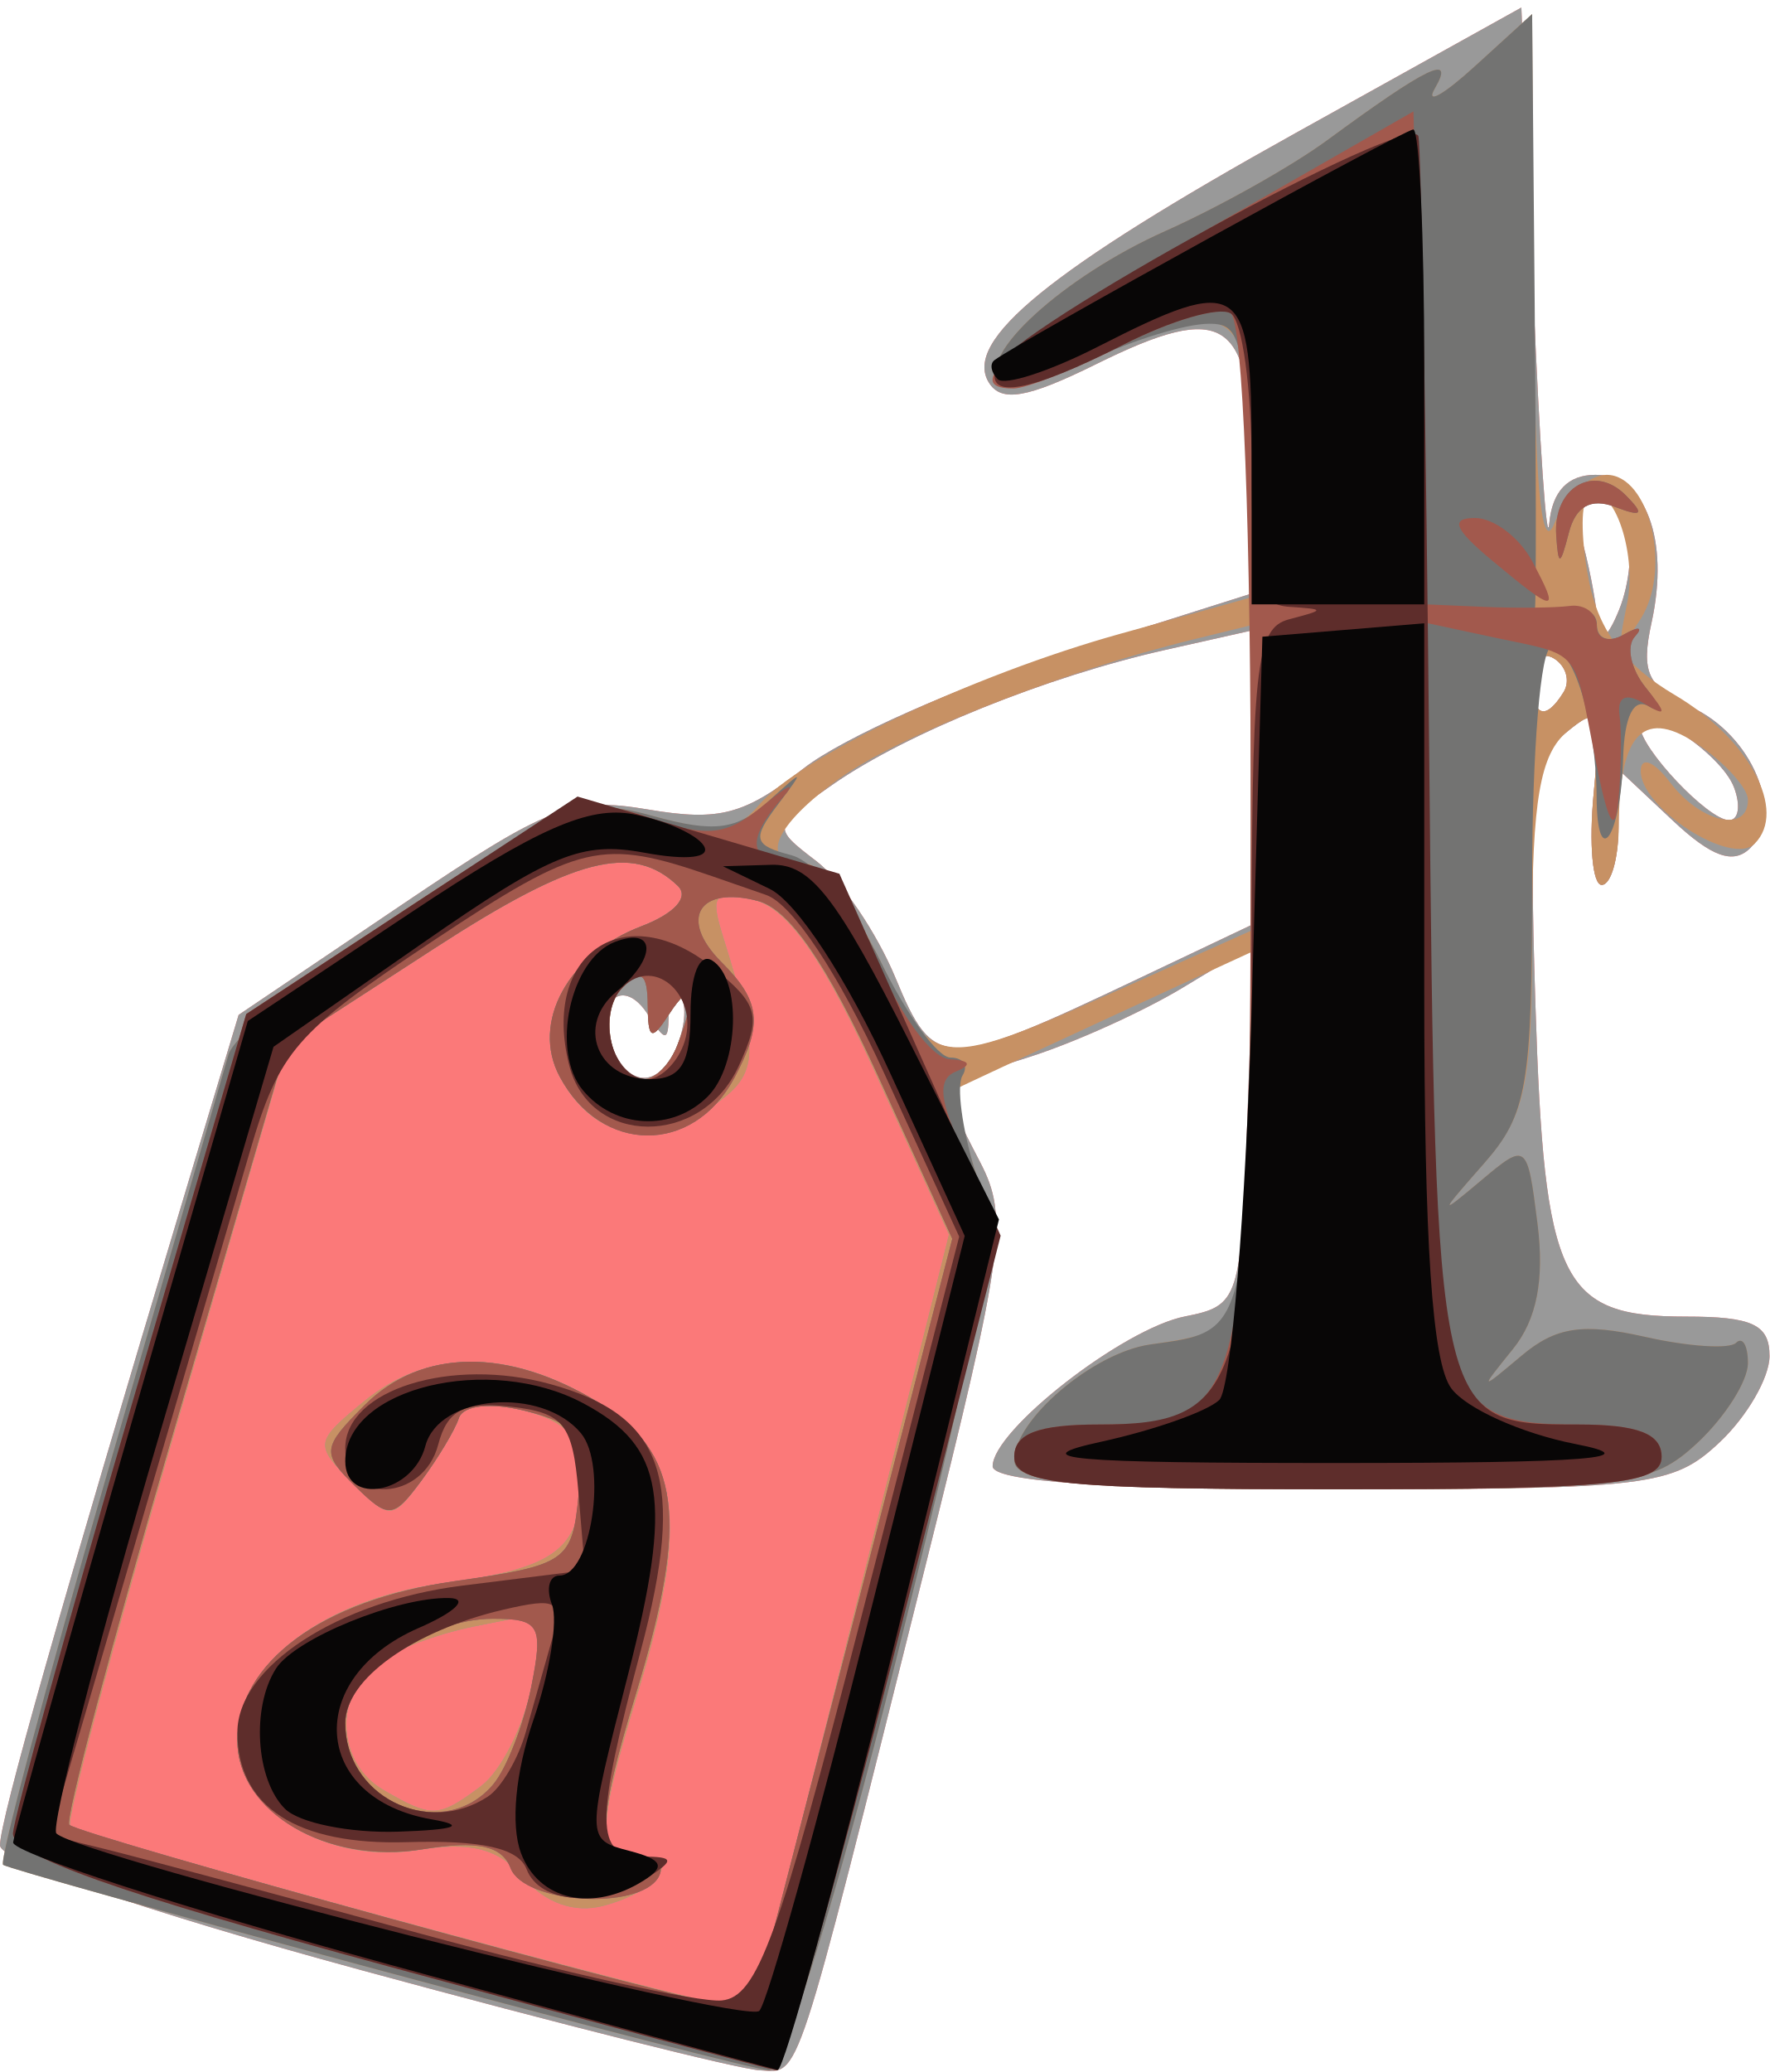
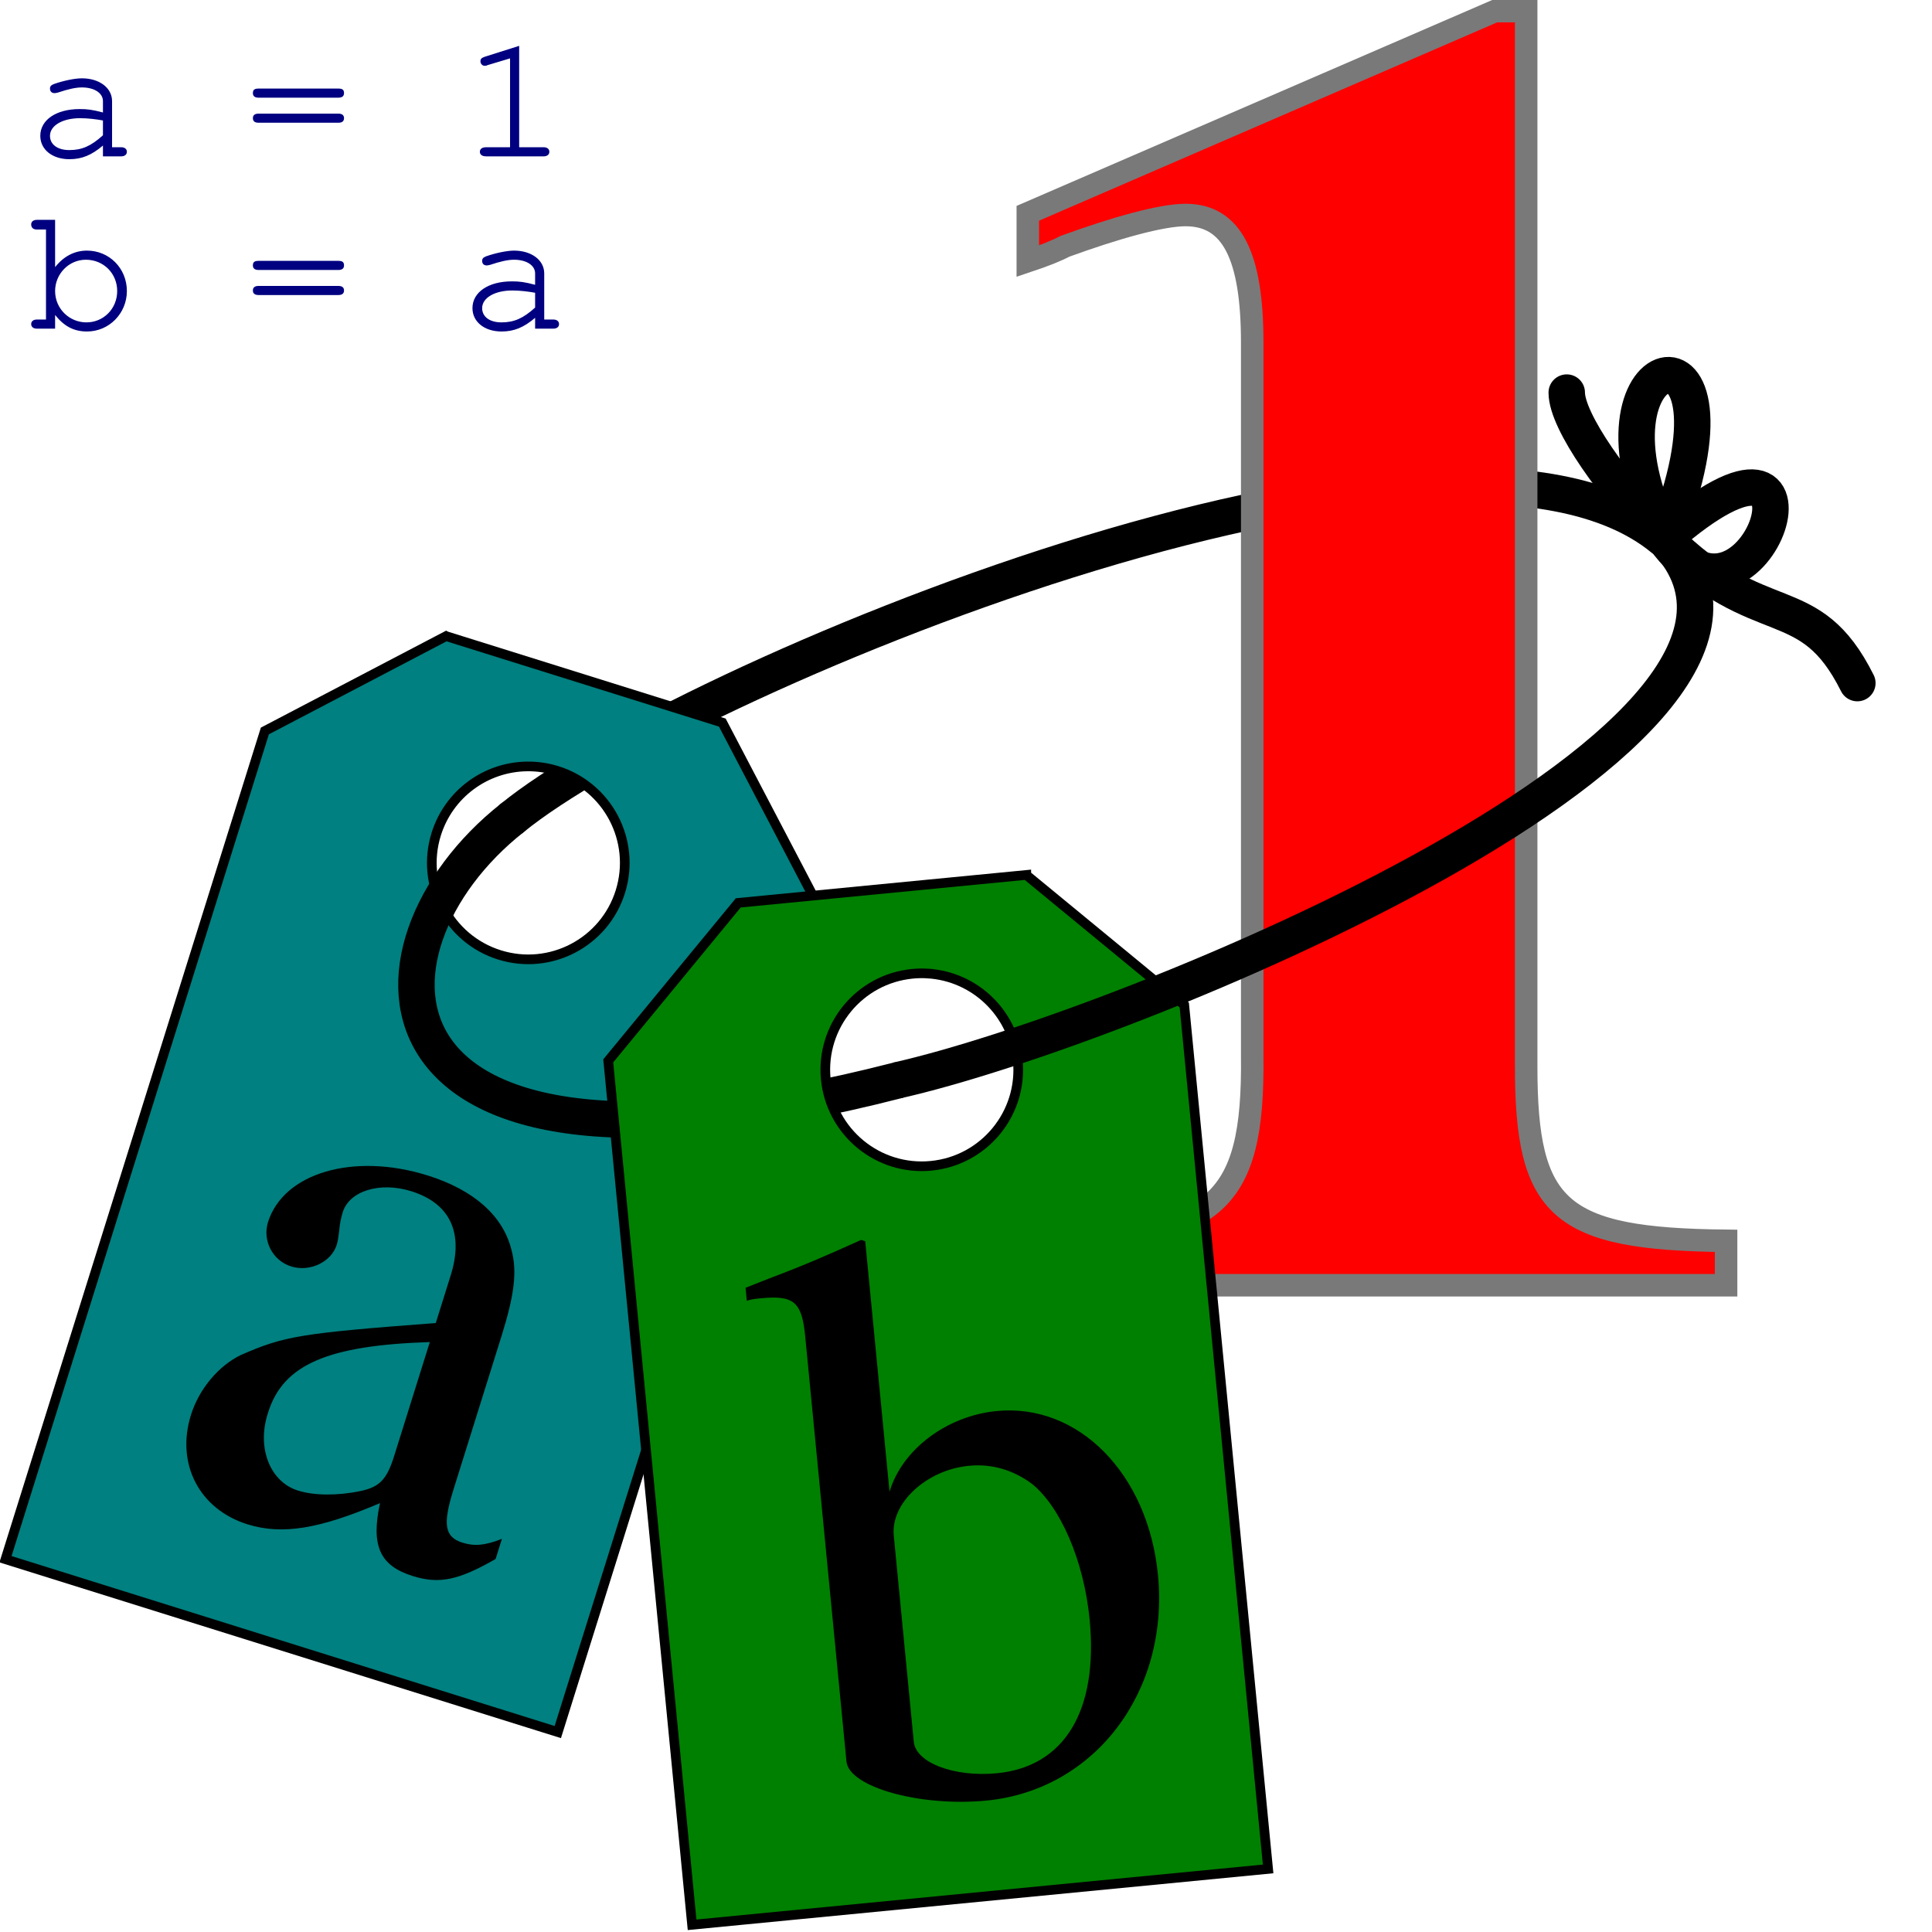
- <svg xmlns="http://www.w3.org/2000/svg" version="1.1" viewBox="0 0 82 96" id="svg2">
-   <defs id="defs6" />
-   <g id="g3123">
-     <path d="M 16.75,91.283 C 6.613,88.524 0,86.238 0,85.492 0,84.336 2.814,74.42 8.579,55.261 L 11.058,47.022 18.597,41.935 c 6.848,-4.621 7.898,-5.027 11.455,-4.426 3.278,0.554 4.448,0.244 7.182,-1.903 1.796,-1.411 7.203,-3.811 12.014,-5.335 L 57.996,27.5 l 0.002,-5.781 c 0.003,-6.989 -1.216,-7.809 -7.201,-4.848 -3.189,1.578 -4.393,1.785 -4.972,0.856 -1.211,-1.945 2.841,-5.242 14.202,-11.556 L 70.5,0.35 71.044,13.425 c 0.299,7.191 0.637,12.062 0.75,10.825 0.136,-1.486 0.862,-2.25 2.138,-2.25 2.312,0 3.448,2.989 2.602,6.844 -0.507,2.31 -0.186,2.994 1.839,3.917 2.813,1.282 4.342,4.925 2.739,6.527 -0.781,0.781 -1.791,0.424 -3.599,-1.275 L 75,35.651 75,38.326 C 75,39.797 74.651,41 74.224,41 c -0.427,0 -0.595,-1.902 -0.373,-4.228 0.373,-3.912 0.274,-4.12 -1.325,-2.793 -1.491,1.237 -1.68,2.964 -1.374,12.577 C 71.559,59.422 72.321,61 78.122,61 81.21,61 82,61.372 82,62.826 c 0,1.004 -1.042,2.804 -2.314,4 C 77.512,68.867 76.414,69 61.686,69 51.261,69 46,68.643 46,67.935 c 0,-1.667 6.053,-6.381 8.916,-6.943 2.502,-0.491 2.593,-0.772 2.876,-8.858 l 0.292,-8.35 -3.292,1.986 C 52.981,46.864 49.812,48.297 47.75,48.956 c -4.286,1.37 -4.221,1.232 -2.318,4.913 1.31,2.534 1.093,4.127 -2.552,18.7 C 36.759,97.048 37.1,96.008 35.211,95.921 34.27,95.877 25.962,93.79 16.75,91.283 z M 31.417,48.357 c 0.347,-0.904 0.395,-1.879 0.107,-2.167 -0.288,-0.288 -0.53,0.114 -0.539,0.893 -0.013,1.184 -0.168,1.175 -0.946,-0.054 -1.152,-1.822 -2.504,-0.682 -1.694,1.428 0.774,2.017 2.278,1.969 3.071,-0.1 z M 52.75,45.346 58,42.853 l 0,-6.82 0,-6.82 -3.983,0.895 c -5.512,1.238 -11.973,3.847 -15.389,6.213 -2.868,1.987 -2.869,1.99 -0.789,3.584 1.145,0.878 2.791,3.308 3.658,5.401 1.789,4.32 2.238,4.322 11.252,0.041 z M 80.351,36.472 C 79.732,34.86 76,32.427 76,33.636 76,34.654 79.161,38 80.124,38 c 0.447,0 0.55,-0.688 0.227,-1.528 z M 72.457,32.069 C 72.774,31.557 72.575,30.856 72.016,30.51 71.457,30.165 71,30.584 71,31.441 c 0,1.757 0.6,2.015 1.457,0.628 z m 2.904,-7.57 C 74.443,22.107 72.703,22.763 73.37,25.25 c 0.332,1.238 0.638,2.925 0.68,3.75 0.045,0.868 0.458,0.551 0.982,-0.751 0.498,-1.238 0.646,-2.926 0.33,-3.75 z" id="path3137" style="fill:#fb7979" />
-     <path d="M 16.75,91.283 C 6.613,88.524 0,86.238 0,85.492 0,84.336 2.814,74.42 8.579,55.261 L 11.058,47.022 18.597,41.935 c 6.848,-4.621 7.898,-5.027 11.455,-4.426 3.278,0.554 4.448,0.244 7.182,-1.903 1.796,-1.411 7.203,-3.811 12.014,-5.335 L 57.996,27.5 l 0.002,-5.781 c 0.003,-6.989 -1.216,-7.809 -7.201,-4.848 -3.189,1.578 -4.393,1.785 -4.972,0.856 -1.211,-1.945 2.841,-5.242 14.202,-11.556 L 70.5,0.35 71.044,13.425 c 0.299,7.191 0.637,12.062 0.75,10.825 0.136,-1.486 0.862,-2.25 2.138,-2.25 2.312,0 3.448,2.989 2.602,6.844 -0.507,2.31 -0.186,2.994 1.839,3.917 2.813,1.282 4.342,4.925 2.739,6.527 -0.781,0.781 -1.791,0.424 -3.599,-1.275 L 75,35.651 75,38.326 C 75,39.797 74.651,41 74.224,41 c -0.427,0 -0.595,-1.902 -0.373,-4.228 0.373,-3.912 0.274,-4.12 -1.325,-2.793 -1.491,1.237 -1.68,2.964 -1.374,12.577 C 71.559,59.422 72.321,61 78.122,61 81.21,61 82,61.372 82,62.826 c 0,1.004 -1.042,2.804 -2.314,4 C 77.512,68.867 76.414,69 61.686,69 51.261,69 46,68.643 46,67.935 c 0,-1.667 6.053,-6.381 8.916,-6.943 2.502,-0.491 2.593,-0.772 2.876,-8.858 l 0.292,-8.35 -3.292,1.986 C 52.981,46.864 49.812,48.297 47.75,48.956 c -4.286,1.37 -4.221,1.232 -2.318,4.913 1.31,2.534 1.093,4.127 -2.552,18.7 C 36.759,97.048 37.1,96.008 35.211,95.921 34.27,95.877 25.962,93.79 16.75,91.283 z M 35.909,89.25 C 36.451,87.188 38.488,79.132 40.436,71.349 L 43.976,57.197 40.577,49.738 C 38.192,44.504 36.525,42.109 34.99,41.708 33.11,41.216 32.898,41.443 33.482,43.318 c 1.795,5.764 1.728,6.499 -0.741,8.117 -2.772,1.816 -5.311,1.237 -6.804,-1.552 -1.339,-2.502 0.385,-5.674 3.787,-6.967 1.535,-0.584 2.228,-1.35 1.689,-1.869 -2.082,-2.005 -4.789,-1.313 -11.259,2.879 L 13.323,48.35 8.108,66.289 C 5.24,76.155 3.055,84.388 3.252,84.585 3.698,85.031 32.048,92.775 33.711,92.905 34.378,92.957 35.367,91.312 35.909,89.25 z M 24.279,87.012 c -1.166,-1.362 -2.439,-1.698 -4.907,-1.298 C 15.162,86.398 11,83.88 11,80.651 c 0,-3.529 3.953,-6.548 9.557,-7.298 5.3,-0.709 6.404,-1.582 6.428,-5.085 0.011,-1.595 -0.753,-2.424 -2.682,-2.908 -1.553,-0.39 -2.841,-0.246 -3.036,0.339 -0.186,0.559 -0.97,1.867 -1.742,2.908 -1.355,1.827 -1.465,1.83 -3.214,0.077 -1.748,-1.752 -1.729,-1.882 0.55,-3.75 3.016,-2.473 6.776,-2.454 10.889,0.054 3.788,2.31 4.206,5.541 1.761,13.602 C 27.622,84.817 27.63,86 29.559,86 c 2.115,0 0.973,1.628 -1.617,2.305 -1.317,0.344 -2.671,-0.133 -3.663,-1.292 z M 22.295,82.75 c 0.923,-0.688 1.979,-2.783 2.347,-4.656 L 25.312,74.688 22.002,75.35 c -1.821,0.364 -3.916,1.165 -4.656,1.779 -1.886,1.565 -1.675,4.58 0.405,5.792 2.274,1.324 2.554,1.314 4.545,-0.17 z M 31.417,48.357 c 0.347,-0.904 0.395,-1.879 0.107,-2.167 -0.288,-0.288 -0.53,0.114 -0.539,0.893 -0.013,1.184 -0.168,1.175 -0.946,-0.054 -1.152,-1.822 -2.504,-0.682 -1.694,1.428 0.774,2.017 2.278,1.969 3.071,-0.1 z M 52.75,45.346 58,42.853 l 0,-6.82 0,-6.82 -3.983,0.895 c -5.512,1.238 -11.973,3.847 -15.389,6.213 -2.868,1.987 -2.869,1.99 -0.789,3.584 1.145,0.878 2.791,3.308 3.658,5.401 1.789,4.32 2.238,4.322 11.252,0.041 z M 80.351,36.472 C 79.732,34.86 76,32.427 76,33.636 76,34.654 79.161,38 80.124,38 c 0.447,0 0.55,-0.688 0.227,-1.528 z M 72.457,32.069 C 72.774,31.557 72.575,30.856 72.016,30.51 71.457,30.165 71,30.584 71,31.441 c 0,1.757 0.6,2.015 1.457,0.628 z m 2.904,-7.57 C 74.443,22.107 72.703,22.763 73.37,25.25 c 0.332,1.238 0.638,2.925 0.68,3.75 0.045,0.868 0.458,0.551 0.982,-0.751 0.498,-1.238 0.646,-2.926 0.33,-3.75 z" id="path3135" style="fill:#999999" />
-     <path d="M 17.5,91.259 C 8.15,88.738 0.341,86.552 0.146,86.4 -0.049,86.249 2.115,78.109 4.954,68.313 7.793,58.516 10.33,49.759 10.592,48.853 c 0.262,-0.906 4.023,-3.975 8.358,-6.82 7.354,-4.828 8.117,-5.108 11.42,-4.196 2.791,0.771 3.8,0.663 4.772,-0.508 1.851,-2.231 9.904,-6.055 16.766,-7.963 L 58,27.672 58,21.336 c 0,-7.201 -0.917,-7.774 -7.454,-4.657 -1.937,0.924 -3.824,1.376 -4.194,1.006 C 45.201,16.535 49.289,12.804 54,10.705 56.475,9.602 59.85,7.709 61.5,6.498 66.164,3.073 67.445,2.457 66.493,4.095 66.045,4.868 66.875,4.409 68.339,3.076 L 71,0.651 71.063,13.576 C 71.106,22.33 71.419,25.774 72.031,24.25 72.529,23.012 73.616,22 74.449,22 c 2.002,0 3.036,4.375 1.578,6.678 -1.016,1.606 -1.091,1.524 -0.632,-0.686 0.52,-2.502 -0.783,-5.937 -1.848,-4.872 -0.309,0.309 -0.266,2.038 0.095,3.843 0.455,2.273 1.672,3.881 3.963,5.232 3.445,2.033 5.235,5.366 3.704,6.897 -1.07,1.07 -5.323,-1.669 -5.277,-3.398 0.018,-0.662 0.624,-0.414 1.36,0.557 C 78.814,38.123 81,38.612 81,37.057 81,36.538 80.01,35.42 78.799,34.572 76.205,32.755 75.04,33.887 75.015,38.25 75.007,39.763 74.651,41 74.224,41 73.797,41 73.629,39.098 73.85,36.772 74.214,32.961 74.093,32.678 72.627,33.895 71.371,34.937 71,37.082 71,43.308 c 0,6.937 -0.314,8.42 -2.25,10.62 -2.074,2.357 -2.083,2.417 -0.115,0.764 2.113,-1.776 2.139,-1.755 2.614,2.007 C 71.576,59.29 71.215,61.137 70.114,62.5 c -1.566,1.94 -1.554,1.949 0.405,0.303 1.577,-1.324 2.827,-1.515 5.7,-0.867 2.024,0.457 3.928,0.582 4.23,0.28 C 80.752,61.914 81,62.338 81,63.159 81,63.98 79.958,65.63 78.686,66.826 76.526,68.854 75.387,69 61.686,69 50.05,69 47,68.721 47,67.655 47,65.781 50.649,62.673 53.295,62.293 57.87,61.637 58,61.368 58,52.584 l 0,-8.479 -6.75,3.11 c -3.712,1.711 -6.848,3.172 -6.968,3.248 -0.12,0.076 0.281,1.763 0.891,3.75 0.97,3.161 0.515,5.993 -3.652,22.699 -2.749,11.023 -5.238,19.054 -5.891,19.008 C 35.009,95.877 26.85,93.779 17.5,91.259 z M 35.909,89.25 C 36.451,87.188 38.488,79.132 40.436,71.349 L 43.976,57.197 40.577,49.738 C 38.192,44.504 36.525,42.109 34.99,41.708 33.11,41.216 32.898,41.443 33.482,43.318 c 1.795,5.764 1.728,6.499 -0.741,8.117 -2.772,1.816 -5.311,1.237 -6.804,-1.552 -1.339,-2.502 0.385,-5.674 3.787,-6.967 1.535,-0.584 2.228,-1.35 1.689,-1.869 -2.082,-2.005 -4.789,-1.313 -11.259,2.879 L 13.323,48.35 8.108,66.289 C 5.24,76.155 3.055,84.388 3.252,84.585 3.698,85.031 32.048,92.775 33.711,92.905 34.378,92.957 35.367,91.312 35.909,89.25 z M 24.279,87.012 c -1.166,-1.362 -2.439,-1.698 -4.907,-1.298 C 15.162,86.398 11,83.88 11,80.651 c 0,-3.529 3.953,-6.548 9.557,-7.298 5.3,-0.709 6.404,-1.582 6.428,-5.085 0.011,-1.595 -0.753,-2.424 -2.682,-2.908 -1.553,-0.39 -2.841,-0.246 -3.036,0.339 -0.186,0.559 -0.97,1.867 -1.742,2.908 -1.355,1.827 -1.465,1.83 -3.214,0.077 -1.748,-1.752 -1.729,-1.882 0.55,-3.75 3.016,-2.473 6.776,-2.454 10.889,0.054 3.788,2.31 4.206,5.541 1.761,13.602 C 27.622,84.817 27.63,86 29.559,86 c 2.115,0 0.973,1.628 -1.617,2.305 -1.317,0.344 -2.671,-0.133 -3.663,-1.292 z M 22.295,82.75 c 0.923,-0.688 1.979,-2.783 2.347,-4.656 L 25.312,74.688 22.002,75.35 c -1.821,0.364 -3.916,1.165 -4.656,1.779 -1.886,1.565 -1.675,4.58 0.405,5.792 2.274,1.324 2.554,1.314 4.545,-0.17 z M 31.393,48.418 C 32.303,46.047 32.097,45.303 31,47 30.192,48.25 30.028,48.175 30.015,46.55 30.004,45.098 29.711,44.889 28.867,45.733 27.643,46.957 28.352,50 29.862,50 c 0.508,0 1.198,-0.712 1.531,-1.582 z M 52.75,45.459 58,43.111 l 0,-7.074 0,-7.074 -2.75,0.675 C 49.16,31.132 41.759,34.035 38.961,36.028 35.845,38.246 35.112,40 37.301,40 c 0.715,0 2.298,2.053 3.517,4.562 2.489,5.123 2.485,5.123 11.932,0.897 z M 72.457,32.069 C 72.774,31.557 72.575,30.856 72.016,30.51 71.457,30.165 71,30.584 71,31.441 c 0,1.757 0.6,2.015 1.457,0.628 z" id="path3133" style="fill:#c79164" />
-     <path d="M 17.5,91.259 C 8.15,88.738 0.341,86.552 0.146,86.4 -0.049,86.249 2.115,78.109 4.954,68.313 7.793,58.516 10.33,49.759 10.592,48.853 c 0.262,-0.906 4.023,-3.975 8.358,-6.82 7.309,-4.798 8.133,-5.104 11.361,-4.213 2.781,0.768 3.841,0.631 5.28,-0.68 1.687,-1.537 1.715,-1.527 0.44,0.16 -1.19,1.576 -1.11,1.866 0.641,2.324 1.101,0.288 2.969,2.515 4.151,4.949 C 42.006,47.008 43.456,49 44.046,49 c 0.59,0 0.84,0.376 0.556,0.835 -0.284,0.459 -0.022,2.445 0.582,4.413 0.957,3.117 0.485,6.034 -3.662,22.665 -2.749,11.023 -5.238,19.054 -5.891,19.008 C 35.009,95.877 26.85,93.779 17.5,91.259 z M 35.891,89.25 c 0.533,-2.062 2.604,-10.074 4.603,-17.803 l 3.635,-14.053 -3.44,-7.548 c -2.367,-5.194 -4.102,-7.721 -5.564,-8.103 -2.755,-0.72 -3.685,0.84 -1.69,2.836 1.816,1.816 1.932,2.865 0.592,5.369 -1.914,3.576 -6.16,3.541 -8.091,-0.066 -1.339,-2.502 0.385,-5.674 3.787,-6.967 1.535,-0.584 2.228,-1.35 1.689,-1.869 -2.083,-2.006 -4.79,-1.313 -11.272,2.887 L 13.298,48.367 8.061,66.262 C 5.181,76.104 2.998,84.331 3.21,84.544 3.693,85.027 32.058,92.82 33.711,92.924 34.378,92.966 35.359,91.312 35.891,89.25 z M 23.659,86.554 C 23.258,85.508 22.129,85.267 19.572,85.682 15.157,86.398 11,83.959 11,80.651 c 0,-3.629 3.92,-6.513 10.041,-7.388 5.222,-0.746 5.472,-0.919 5.77,-3.988 0.269,-2.779 -0.058,-3.3 -2.447,-3.9 -1.607,-0.403 -2.9,-0.268 -3.097,0.324 -0.186,0.559 -0.97,1.867 -1.742,2.908 -1.302,1.756 -1.523,1.774 -3.071,0.249 -1.557,-1.533 -1.527,-1.784 0.439,-3.75 2.641,-2.641 6.649,-2.684 10.857,-0.118 3.78,2.305 4.178,5.379 1.739,13.42 C 27.605,84.621 27.617,86 29.559,86 c 0.857,0 1.281,0.45 0.941,1 -0.946,1.531 -6.214,1.188 -6.841,-0.446 z m -0.788,-3.9 c 0.614,-0.74 1.4,-2.765 1.747,-4.5 C 25.187,75.315 25.01,75 22.848,75 19.722,75 16,77.64 16,79.857 c 0,3.664 4.599,5.536 6.872,2.798 z M 31.393,48.418 C 32.303,46.047 32.097,45.303 31,47 30.192,48.25 30.028,48.175 30.015,46.55 30.004,45.098 29.711,44.889 28.867,45.733 27.643,46.957 28.352,50 29.862,50 c 0.508,0 1.198,-0.712 1.531,-1.582 z M 47,67.655 c 0,-1.874 3.649,-4.982 6.295,-5.362 4.76,-0.683 4.636,-0.036 4.665,-24.249 C 57.986,15.815 57.918,15 56.028,15 c -1.078,0 -3.544,0.756 -5.481,1.679 -1.937,0.924 -3.824,1.376 -4.194,1.006 C 45.201,16.535 49.289,12.804 54,10.705 56.475,9.602 59.85,7.709 61.5,6.498 66.164,3.073 67.445,2.457 66.493,4.095 66.045,4.868 66.875,4.409 68.339,3.076 L 71,0.651 71.118,14.076 c 0.065,7.383 0.071,13.746 0.012,14.138 -0.059,0.393 0.563,0.457 1.382,0.143 0.818,-0.314 1.488,-0.046 1.488,0.595 0,0.65 0.553,0.848 1.25,0.447 0.688,-0.396 0.916,-0.351 0.509,0.099 -0.408,0.45 -0.183,1.509 0.5,2.352 0.685,0.847 0.749,1.239 0.143,0.876 -0.697,-0.417 -1.131,0.465 -1.186,2.411 -0.104,3.658 -1.209,5.258 -1.229,1.78 C 73.967,33.46 72.915,30 71.883,30 71.398,30 71,34.808 71,40.686 c 0,9.657 -0.217,10.932 -2.25,13.243 -2.074,2.357 -2.083,2.417 -0.115,0.764 2.113,-1.776 2.139,-1.755 2.614,2.007 C 71.576,59.29 71.215,61.137 70.114,62.5 c -1.566,1.94 -1.554,1.949 0.405,0.303 1.577,-1.324 2.827,-1.515 5.7,-0.867 2.024,0.457 3.928,0.582 4.23,0.28 C 80.752,61.914 81,62.338 81,63.159 81,63.98 79.958,65.63 78.686,66.826 76.526,68.854 75.387,69 61.686,69 50.05,69 47,68.721 47,67.655 z M 72.116,24.809 c -0.153,-2.234 1.757,-3.338 3.221,-1.863 0.886,0.893 0.768,1.022 -0.5,0.539 -1.11,-0.422 -1.819,-0.027 -2.134,1.191 -0.404,1.564 -0.488,1.583 -0.587,0.132 z" id="path3131" style="fill:#737372" />
-     <path d="M 18,91.108 C 5.457,87.702 0.53,85.952 0.604,84.928 0.662,84.143 3.116,75.284 6.059,65.242 l 5.351,-18.258 7.767,-5.099 c 7.251,-4.761 7.979,-5.025 10.96,-3.986 2.658,0.926 3.543,0.823 5.278,-0.616 C 36.562,36.331 36.938,36.194 36.25,36.977 34.481,38.991 34.698,40 36.901,40 c 1.312,0 2.474,1.393 3.75,4.496 1.017,2.473 2.524,4.533 3.349,4.579 0.955,0.053 1.063,0.26 0.298,0.571 -0.892,0.363 -0.775,1.384 0.456,3.965 1.625,3.407 1.559,3.866 -3.298,22.931 C 38.73,87.243 36.275,95.966 36,95.928 35.725,95.89 27.625,93.721 18,91.108 z M 35.891,89.25 c 0.533,-2.062 2.604,-10.074 4.603,-17.803 l 3.635,-14.053 -3.44,-7.548 c -2.367,-5.194 -4.102,-7.721 -5.564,-8.103 -2.755,-0.72 -3.685,0.84 -1.69,2.836 1.816,1.816 1.932,2.865 0.592,5.369 -1.914,3.576 -6.16,3.541 -8.091,-0.066 -1.339,-2.502 0.385,-5.674 3.787,-6.967 1.535,-0.584 2.228,-1.35 1.689,-1.869 -2.083,-2.006 -4.79,-1.313 -11.272,2.887 L 13.298,48.367 8.061,66.262 C 5.181,76.104 2.998,84.331 3.21,84.544 3.693,85.027 32.058,92.82 33.711,92.924 34.378,92.966 35.359,91.312 35.891,89.25 z M 23.659,86.554 C 23.258,85.508 22.129,85.267 19.572,85.682 15.157,86.398 11,83.959 11,80.651 c 0,-3.629 3.92,-6.513 10.041,-7.388 5.222,-0.746 5.472,-0.919 5.77,-3.988 0.269,-2.779 -0.058,-3.3 -2.447,-3.9 -1.607,-0.403 -2.9,-0.268 -3.097,0.324 -0.186,0.559 -0.97,1.867 -1.742,2.908 -1.302,1.756 -1.523,1.774 -3.071,0.249 -1.557,-1.533 -1.527,-1.784 0.439,-3.75 2.641,-2.641 6.649,-2.684 10.857,-0.118 3.78,2.305 4.178,5.379 1.739,13.42 C 27.605,84.621 27.617,86 29.559,86 c 0.857,0 1.281,0.45 0.941,1 -0.946,1.531 -6.214,1.188 -6.841,-0.446 z m -0.788,-3.9 c 0.614,-0.74 1.4,-2.765 1.747,-4.5 C 25.187,75.315 25.01,75 22.848,75 19.722,75 16,77.64 16,79.857 c 0,3.664 4.599,5.536 6.872,2.798 z M 31.393,48.418 C 32.303,46.047 32.097,45.303 31,47 30.192,48.25 30.028,48.175 30.015,46.55 30.004,45.098 29.711,44.889 28.867,45.733 27.643,46.957 28.352,50 29.862,50 c 0.508,0 1.198,-0.712 1.531,-1.582 z M 47,67.5 c 0,-1.08 1.105,-1.5 3.943,-1.5 6.756,0 6.989,-0.917 7.017,-27.623 0.014,-13.78 -0.366,-23.51 -0.934,-23.861 -0.527,-0.326 -2.755,0.325 -4.952,1.446 C 49.877,17.083 47.574,18 46.957,18 44.29,18 47.124,15.681 56,10.6 L 65.5,5.162 65.782,16.581 66.063,28 l 2.718,0.118 c 1.495,0.065 3.281,0.045 3.968,-0.044 0.688,-0.089 1.25,0.334 1.25,0.941 0,0.607 0.562,0.779 1.25,0.384 0.688,-0.396 0.916,-0.351 0.509,0.099 -0.408,0.45 -0.183,1.509 0.5,2.352 1.003,1.239 0.988,1.382 -0.076,0.742 -0.847,-0.509 -1.251,-0.31 -1.132,0.558 0.102,0.743 0.083,2.475 -0.043,3.85 -0.161,1.76 -0.483,1.202 -1.09,-1.888 -1.018,-5.184 -0.615,-4.706 -4.711,-5.584 l -3.292,-0.706 0.292,16.936 C 66.539,64.94 66.901,66 73.122,66 75.902,66 77,66.425 77,67.5 77,68.767 74.667,69 62,69 49.333,69 47,68.767 47,67.5 z M 69.139,25.967 C 67.389,24.509 67.186,24 68.354,24 c 0.867,0 2.057,0.9 2.646,2 1.314,2.455 1.122,2.452 -1.861,-0.033 z m 2.977,-1.158 c -0.153,-2.234 1.757,-3.338 3.221,-1.863 0.886,0.893 0.768,1.022 -0.5,0.539 -1.11,-0.422 -1.819,-0.027 -2.134,1.191 -0.404,1.564 -0.488,1.583 -0.587,0.132 z" id="path3129" style="fill:#a2594d" />
-     <path d="M 18,91.108 C 5.457,87.702 0.53,85.952 0.604,84.928 0.662,84.143 3.116,75.284 6.059,65.242 l 5.351,-18.258 7.676,-5.039 7.676,-5.039 6.068,1.788 6.068,1.788 3.736,8.385 3.736,8.385 -4.935,19.373 C 38.721,87.28 36.275,95.966 36,95.928 35.725,95.89 27.625,93.721 18,91.108 z M 39.919,74.898 44.449,57.296 40.974,49.727 C 38.843,45.084 36.727,41.89 35.5,41.464 34.4,41.082 33.275,40.691 33,40.596 27.872,38.825 26.9,39.05 20.047,43.607 13.689,47.835 12.937,48.701 11.572,53.373 10.748,56.193 8.324,64.471 6.187,71.769 l -3.887,13.269 2.6,0.64 C 6.33,86.03 12.9,87.792 19.5,89.594 c 6.6,1.802 12.875,3.193 13.945,3.091 1.651,-0.157 2.629,-2.844 6.474,-17.787 z M 24.401,86.601 c -0.372,-0.971 -2.07,-1.353 -5.547,-1.25 C 13.761,85.502 11,83.714 11,80.263 c 0,-3.034 4.667,-6.078 10.419,-6.797 l 5.687,-0.711 -0.303,-3.628 c -0.263,-3.15 -0.675,-3.671 -3.127,-3.952 -2.169,-0.248 -2.95,0.158 -3.367,1.75 C 19.613,69.589 16,69.732 16,67.098 c 0,-2.708 4.902,-4.24 9.503,-2.969 5.297,1.462 6.301,4.424 4.188,12.353 -2.13,7.995 -2.121,9.515 0.059,9.534 1.496,0.013 1.532,0.156 0.25,0.985 -2.185,1.412 -4.981,1.213 -5.599,-0.399 z m -1.785,-3.367 c 0.613,-0.404 1.401,-1.747 1.75,-2.985 0.349,-1.238 0.896,-3.168 1.215,-4.289 0.513,-1.803 0.252,-1.963 -2.25,-1.381 C 19.152,75.552 16,77.806 16,79.823 c 0,3.352 3.761,5.292 6.615,3.412 z m 3.757,-33.889 c -1.301,-5.183 2.596,-7.811 6.68,-4.505 2.104,1.703 2.24,2.225 1.184,4.542 -1.72,3.775 -6.913,3.75 -7.864,-0.037 z m 5.292,-0.912 c 0.833,-2.172 -1.282,-4.215 -2.797,-2.7 C 27.587,47.013 28.38,50 30,50 c 0.585,0 1.333,-0.705 1.664,-1.567 z M 47,67.5 C 47,66.42 48.105,66 50.943,66 57.425,66 58,64.319 58,45.351 58,30.759 58.174,29.101 59.75,28.689 c 1.667,-0.436 1.667,-0.463 0,-0.573 C 58.276,28.018 58,26.982 58,21.559 c 0,-3.543 -0.435,-6.71 -0.966,-7.038 -0.531,-0.328 -2.763,0.32 -4.96,1.441 -4.35,2.219 -6.429,2.591 -5.907,1.057 0.58,-1.708 19.318,-11.954 19.564,-10.698 0.127,0.648 0.352,13.598 0.5,28.777 C 66.532,65.963 66.54,66 73.122,66 75.902,66 77,66.425 77,67.5 77,68.767 74.667,69 62,69 49.333,69 47,68.767 47,67.5 z" id="path3127" style="fill:#5e2d2b" />
-     <path d="M 18,91.01 C 8.375,88.373 0.549,85.83 0.609,85.358 0.669,84.886 3.14,76.131 6.1,65.903 l 5.383,-18.597 7.59,-5.047 c 5.823,-3.872 8.215,-4.927 10.273,-4.534 1.476,0.282 2.946,0.938 3.267,1.457 0.349,0.565 -0.763,0.695 -2.765,0.324 -2.882,-0.534 -4.311,0.049 -10.261,4.186 L 12.675,48.5 7.389,66.468 C 4.482,76.351 2.333,84.666 2.613,84.947 c 1.07,1.07 31.92,8.857 32.572,8.222 0.377,-0.367 2.673,-8.596 5.102,-18.286 L 44.705,57.263 41.263,49.745 C 39.244,45.333 36.929,41.794 35.661,41.181 L 33.5,40.135 35.739,40.068 c 1.825,-0.055 3.008,1.458 6.396,8.182 l 4.157,8.25 -4.861,19.75 C 38.758,87.112 36.33,95.956 36.035,95.902 35.741,95.848 27.625,93.647 18,91.01 z m 6.138,-5.166 c -0.482,-1.302 -0.252,-3.738 0.58,-6.154 0.758,-2.199 1.145,-4.604 0.861,-5.345 C 25.295,73.606 25.45,73 25.923,73 27.391,73 28.162,67.901 26.921,66.404 25.109,64.221 20.334,64.616 19.71,67 19.136,69.195 16,69.787 16,67.7 c 0,-3.395 6.677,-5.014 11.043,-2.677 3.752,2.008 4.146,4.421 2.058,12.575 -1.952,7.619 -1.952,7.628 0.057,8.154 1.539,0.402 1.698,0.725 0.677,1.372 C 27.471,88.622 24.957,88.057 24.138,85.845 z M 13.2,83.8 c -1.346,-1.346 -1.559,-4.686 -0.414,-6.487 0.889,-1.399 5.625,-3.329 8.029,-3.273 0.93,0.022 0.295,0.644 -1.42,1.391 -5.328,2.319 -4.948,7.898 0.605,8.863 1.651,0.287 1.124,0.481 -1.55,0.571 C 16.223,84.939 13.86,84.46 13.2,83.8 z M 51,66.805 c 2.475,-0.54 4.95,-1.413 5.5,-1.94 0.55,-0.527 1.225,-8.7 1.5,-18.162 L 58.5,29.5 62.25,29.19 66,28.879 66,45.749 c 0,11.92 0.367,17.369 1.25,18.572 0.688,0.937 3.275,2.098 5.75,2.582 3.385,0.661 0.659,0.879 -11,0.881 -12.522,0.002 -14.636,-0.186 -11,-0.979 z M 27.011,50.513 c -1.507,-1.816 -0.589,-6.077 1.481,-6.871 1.917,-0.736 1.96,0.739 0.068,2.309 C 26.702,47.492 27.661,50 30.107,50 31.552,50 32,49.276 32,46.941 32,45.156 32.417,44.139 33,44.5 c 1.382,0.854 1.256,4.844 -0.2,6.3 -1.639,1.639 -4.3,1.508 -5.789,-0.287 z M 58,21 c 0,-7.994 -0.481,-8.326 -7.137,-4.93 -2.231,1.138 -4.313,1.813 -4.627,1.5 C 45.923,17.256 45.854,16.859 46.083,16.687 47.267,15.796 65.058,6 65.492,6 65.771,6 66,10.95 66,17 l 0,11 -4,0 -4,0 0,-7 z" id="path3125" style="fill:#080606" />
+ <svg xmlns="http://www.w3.org/2000/svg" width="53mm" height="53mm" version="1.1" viewBox="0 0 53 53">
+   <path d="m14.05 22.44c4.567-3.73 25.6-12.59 31.57-7.668" fill="none" stroke="#000" stroke-linecap="round" />
+   <text x="24.9" y="35.257" fill="#ff0000" font-family="sans-serif" font-size="50.8px" stroke="#797979" stroke-width=".617" style="line-height:1.25" xml:space="preserve">
+     <tspan x="24.9" y="35.257" fill="#ff0000" font-family="times" font-size="50.8px" font-weight="bold" stroke="#797979" stroke-width=".617">1</tspan>
+   </text>
+   <path transform="scale(.2646)" d="m46.25 65.95-18.79 9.834-26.89 85.87 57.26 17.92 26.89-85.87-9.834-18.79-28.63-8.961zm8.412 13.51a10 10 0 0 1 3.096 0.455 10 10 0 0 1 6.557 12.53 10 10 0 0 1-12.53 6.557 10 10 0 0 1-6.557-12.53 10 10 0 0 1 9.436-7.012z" fill="#008080" stroke="#000" stroke-width="1.002" />
+   <text transform="rotate(17.38)" x="15.766" y="37.661" fill="#000000" font-family="sans-serif" font-size="22.58px" stroke-width=".265" style="line-height:1.25" xml:space="preserve">
+     <tspan x="15.766" y="37.661" font-family="times" font-size="22.58px" stroke-width=".265">a</tspan>
+   </text>
+   <g transform="translate(-56.24,-87.13)" fill="none" stroke="#000">
+     <path d="m101.9 101.9c5.092-4.451 2.446 3.486 0 1e-5" />
+     <path d="m101.9 101.9c-2.646-5.292 2.646-6.615 0 0" />
+     <path d="m101.9 101.9c2.646 2.646 3.969 1.323 5.292 3.969" stroke-linecap="round" />
+     <path d="m99.22 97.9c0 0.794 1.323 2.646 2.646 3.969" stroke-linecap="round" />
  </g>
+   <path d="m14.05 22.44c-4.532 3.579-4.47 11.05 10.55 7.203" fill="none" stroke="#000" stroke-linecap="round" />
+   <text x="0.778" y="4.29" fill="#000080" font-family="courier" font-size="4.939px" stroke-width=".265" style="line-height:0.8" xml:space="preserve">
+     <tspan x="0.778" y="4.29">a = 1</tspan>
+     <tspan x="0.778" y="9.015">b = a</tspan>
+   </text>
+   <path transform="scale(.2646)" d="m106.4 90.71-29.86 2.896-13.48 16.38 8.693 89.57 59.72-5.793-8.693-89.57-16.38-13.48zm-10.23 10.22a10 10 0 0 1 9.35 9.016 10 10 0 0 1-8.988 10.92 10 10 0 0 1-10.92-8.988 10 10 0 0 1 8.988-10.92 10 10 0 0 1 1.57-0.029z" fill="#008000" stroke="#000" />
+   <path d="m24.6 29.64c6.301-1.411 26.31-9.61 21.02-14.9" fill="none" stroke="#000" />
+   <text transform="rotate(-5.542)" x="16.883" y="51.557" fill="#000000" font-family="sans-serif" font-size="22.58px" stroke-width=".265" style="line-height:1.25" xml:space="preserve">
+     <tspan x="16.883" y="51.557" font-family="times" font-size="22.58px" stroke-width=".265">b</tspan>
+   </text>
</svg>
